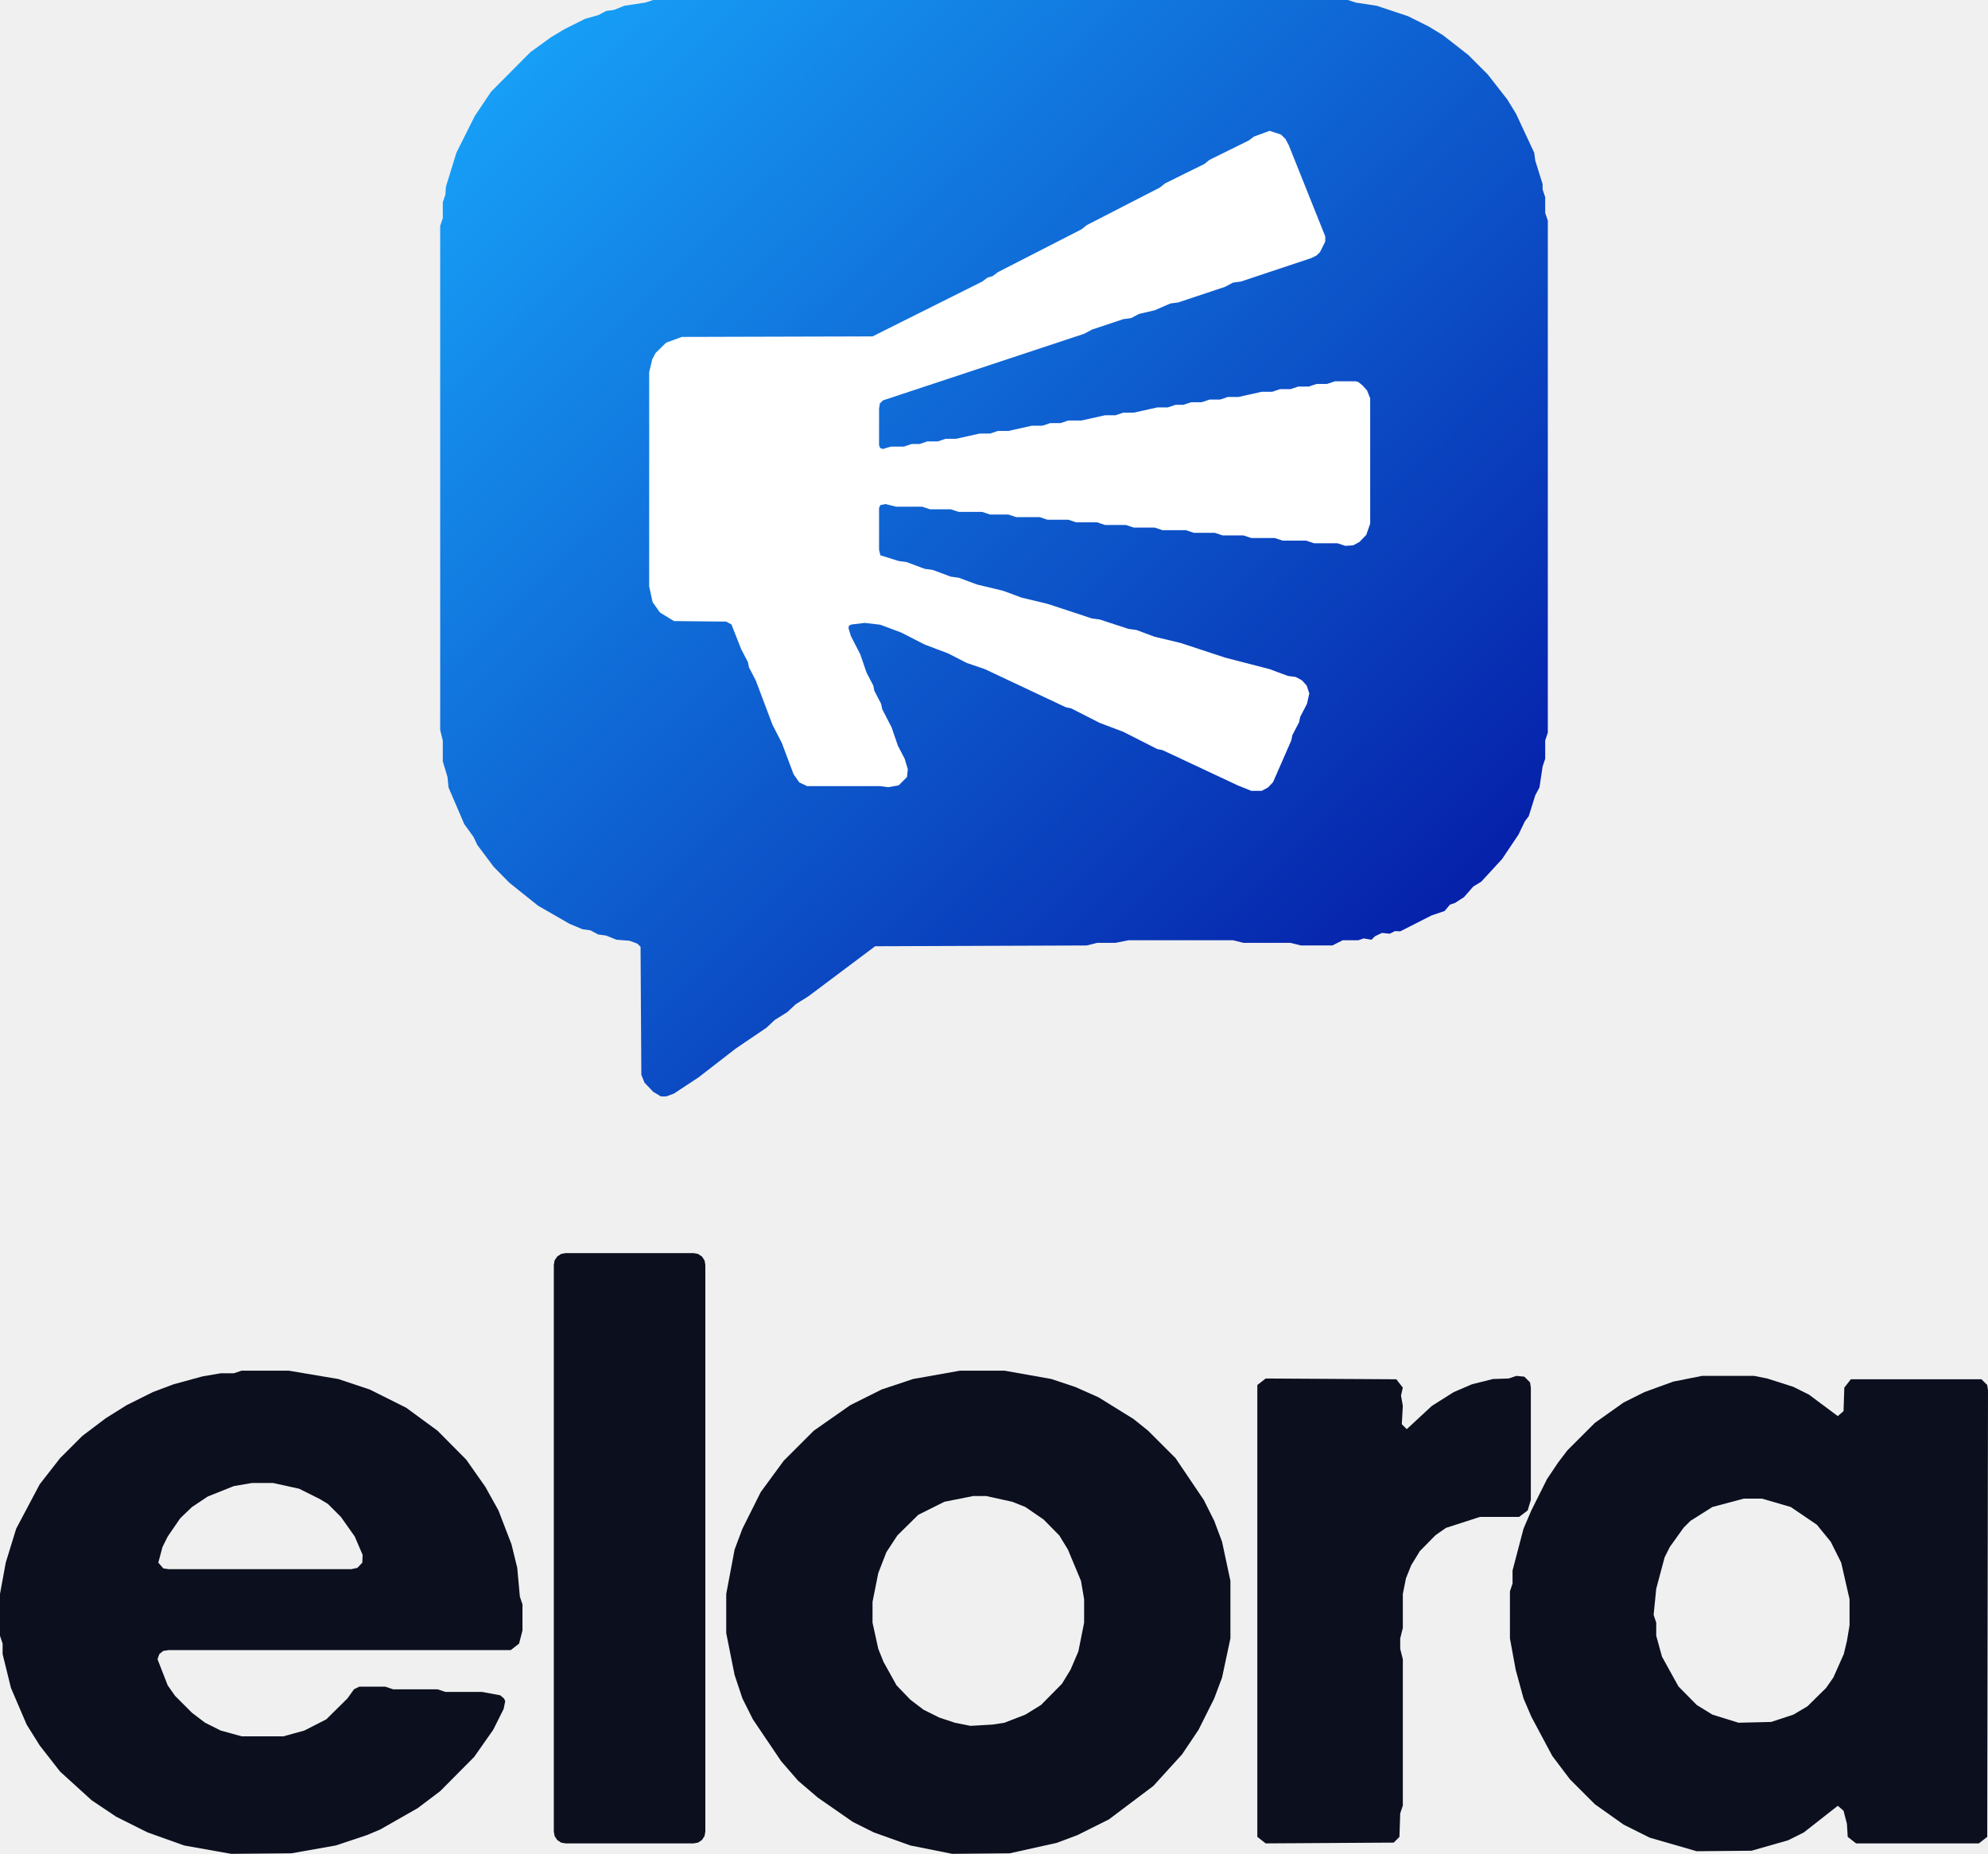
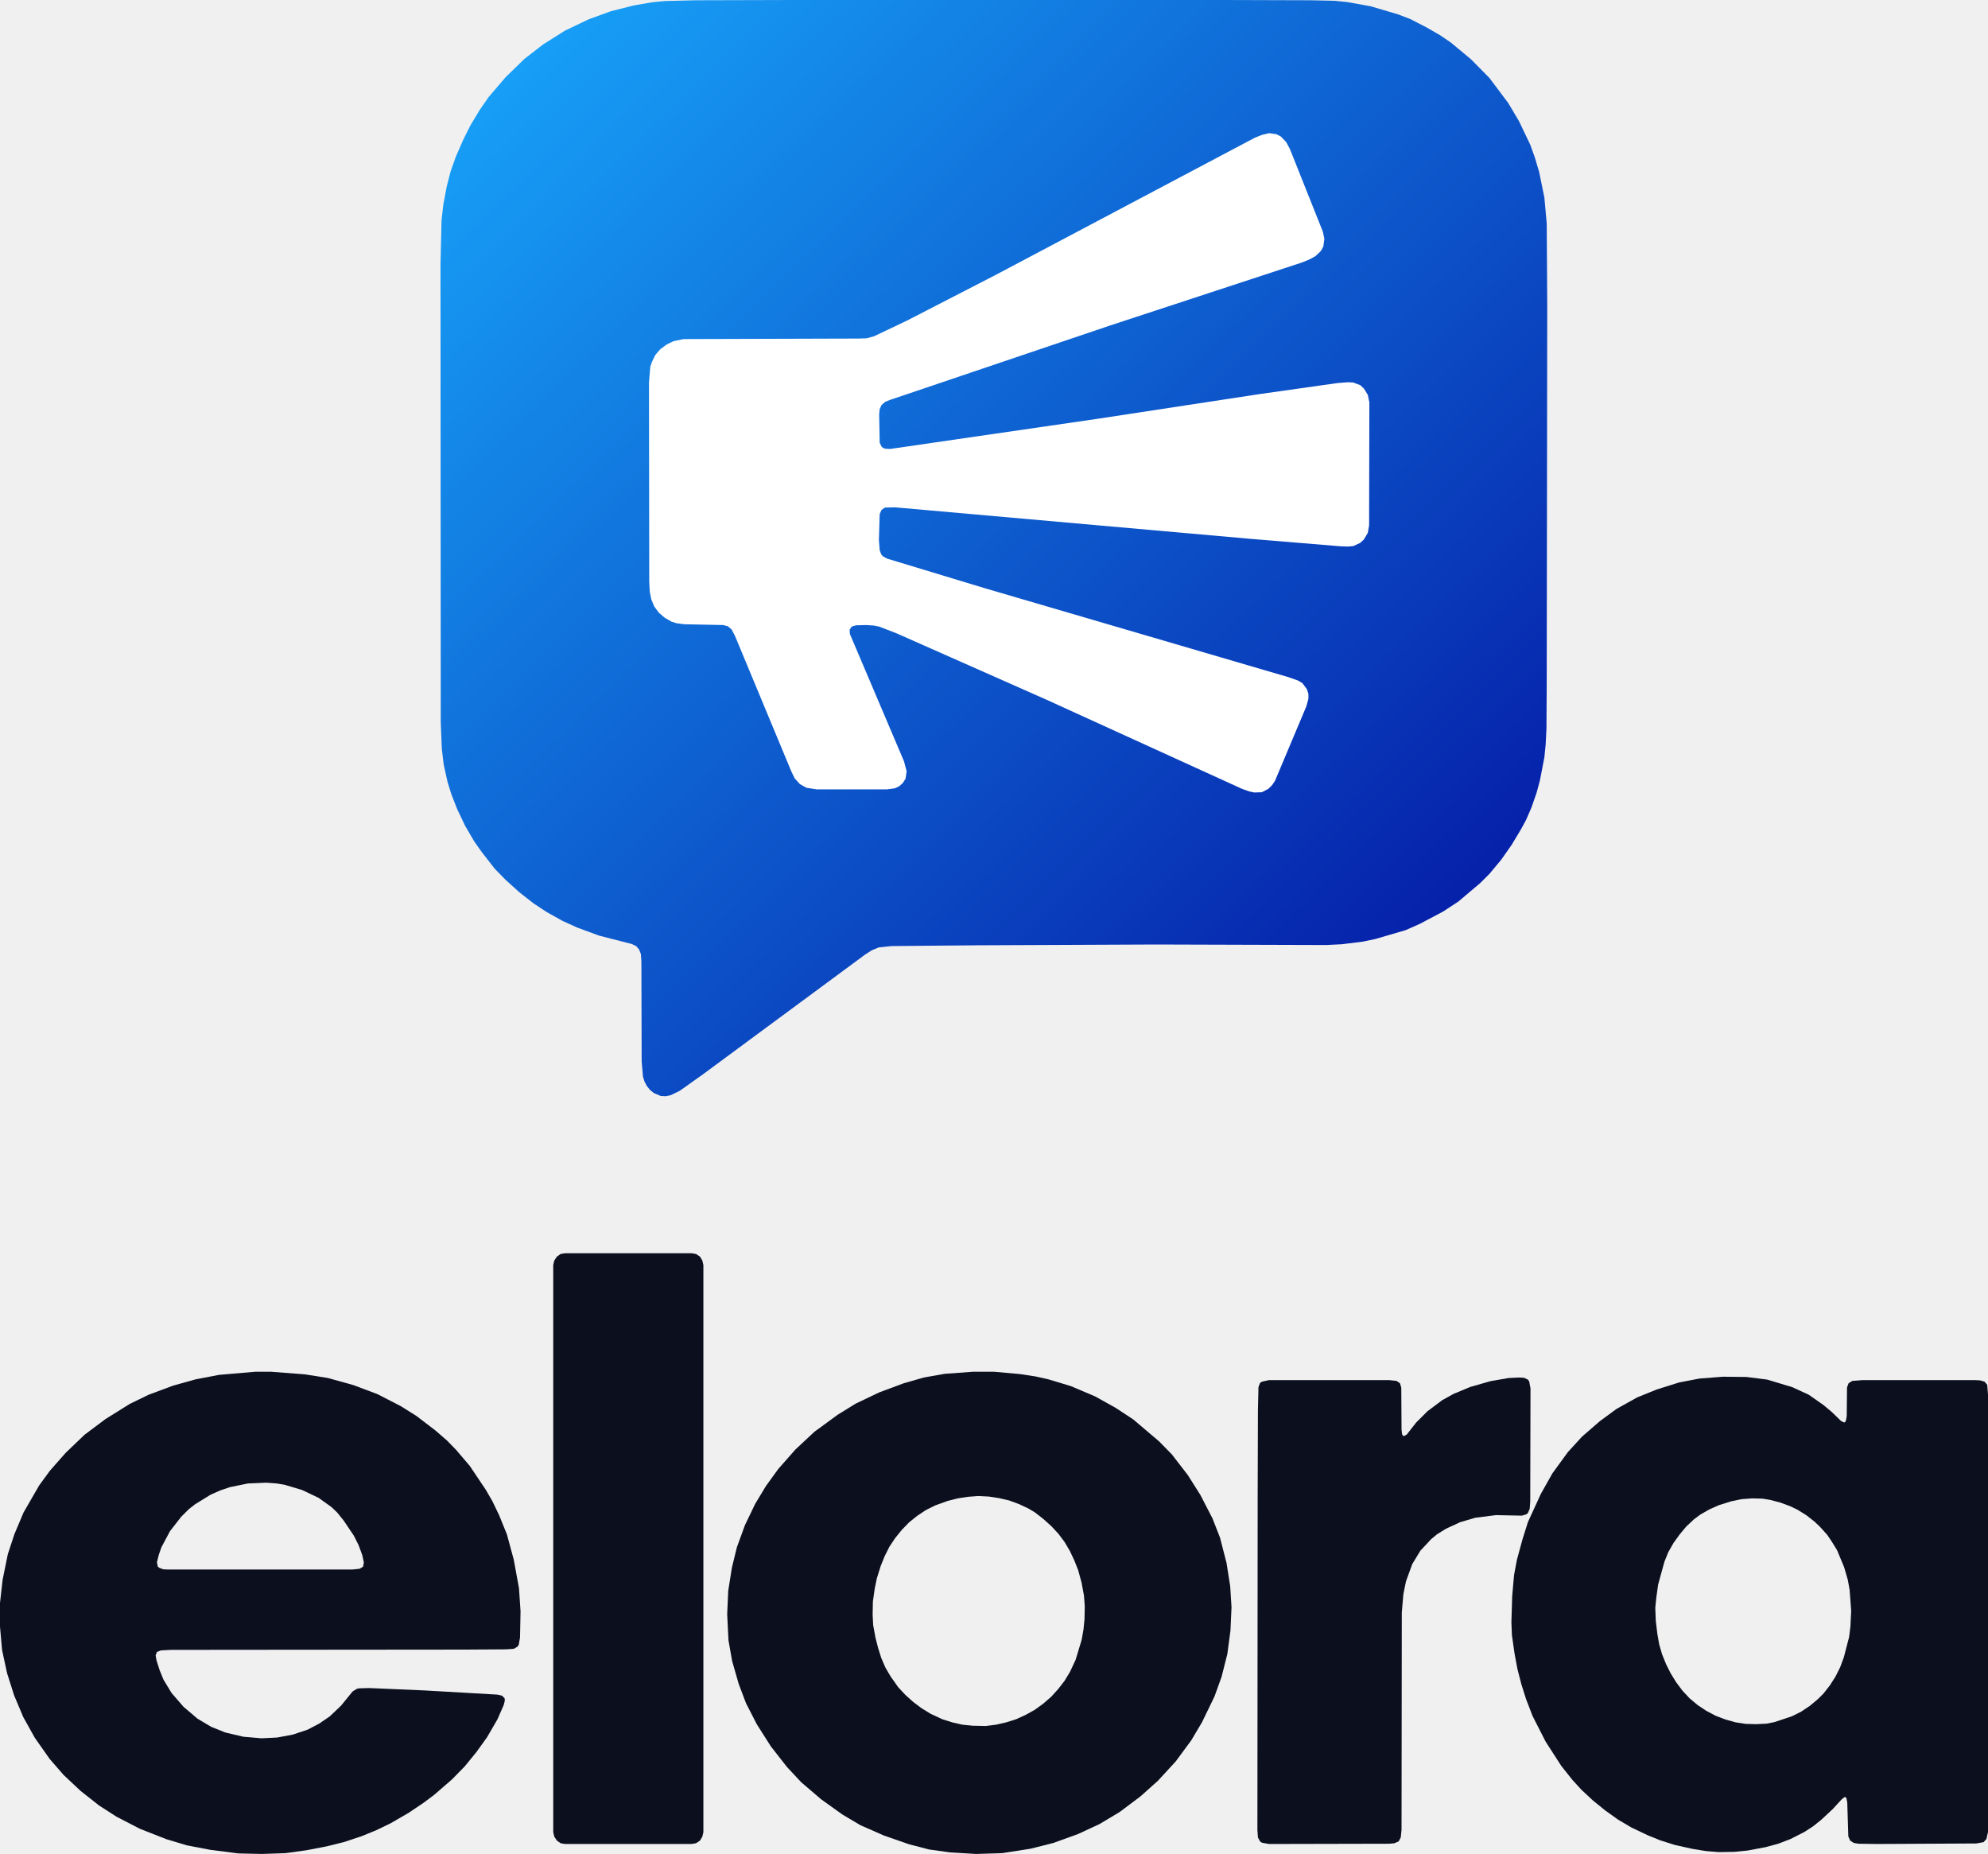
- <svg xmlns="http://www.w3.org/2000/svg" viewBox="0 0 761.0 709.8">
+ <svg xmlns="http://www.w3.org/2000/svg" viewBox="0 0 760 708.6">
  <defs>
    <linearGradient id="g" x1="0" y1="0" x2="1" y2="1">
      <stop offset="0" stop-color="#18a8fc" />
      <stop offset="1" stop-color="#030d9e" />
    </linearGradient>
  </defs>
-   <g transform="translate(168.5 0)">
-     <path fill="url(#g)" d="M86.5 419.8L84.5 419.8L81.5 418L78.2 414.5L77 411.5L76.7 362.5L75.5 361.3L72.5 360.2L67.5 359.8L63.5 358.2L60.5 357.8L57.5 356.2L54.5 355.8L49.5 353.7L37.5 346.8L26.5 338L20.5 331.9L14.2 323.5L12.8 320.5L9.2 315.5L3.2 301.5L2.8 297.5L1 291.5L1 283.5L0 279.5L0 86.5L1 83.5L1 77.5L2 74.5L2.2 71.5L6.2 58.5L13.2 44.5L19.5 35.1L34.5 20L42.5 14.2L47.5 11.2L55.5 7.2L60.5 5.8L63.5 4.2L66.5 3.8L70.5 2.2L78.5 1L81.5 0L347.5 0L350.5 1L358.5 2.2L370.5 6.2L378.5 10.2L383.9 13.5L393.5 21L401 28.5L408.5 38.1L411.8 43.5L418.8 58.5L419.2 61.5L422 70.5L422 72.5L423 75.5L423 81.5L424 84.5L424 280.5L423 283.5L423 290.5L422 293.5L420.8 301.5L419.2 304.5L416.7 312.5L415.2 314.5L412.8 319.5L406.5 328.9L398.5 337.6L395.5 339.4L391.9 343.5L388.5 345.7L386.5 346.4L384.5 348.8L379.5 350.5L367.5 356.6L365.5 356.5L363.5 357.5L360.5 357.2L357.8 358.5L356.5 359.8L353.5 359.3L351.5 360L345.5 360L341.5 362L329.5 362L325.5 361L307.5 361L303.5 360L263.5 360L258.5 361L251.5 361L247.5 362L166.5 362.3L140.9 381.5L136.1 384.5L132.9 387.5L128.1 390.5L124.9 393.5L113.1 401.5L98.9 412.5L89.5 418.7Z" />
-     <path fill="#fff" d="M314.5 302.8L310.5 302.8L305.5 300.8L276.5 287.2L274.5 286.8L261.5 280.2L252.5 276.8L241.5 271.2L239.5 270.8L208.5 256.2L201.5 253.8L194.5 250.2L185.5 246.8L176.5 242.2L168.5 239.2L162.5 238.5L157.5 239.1L156.5 239.5L156.3 240.5L157.2 243.5L160.8 250.5L163.2 257.5L165.8 262.5L166.2 264.5L168.8 269.5L169.2 271.5L172.8 278.5L175.2 285.5L177.8 290.5L179 294.5L178.7 297.5L175.5 300.7L171.5 301.4L168.5 301L140.5 301L137.5 299.6L135.3 296.5L130.8 284.5L127.2 277.5L120.8 260.5L118.2 255.5L117.8 253.5L115.2 248.5L111.5 239.1L109.5 238L89.5 237.8L84.1 234.5L81.3 230.5L80 224.5L80 142.5L81.2 137.5L82.5 135.1L86.5 131.2L92.5 129L165.5 128.8L207.5 107.8L209.5 106.3L211.5 105.7L213.5 104.2L245.5 87.8L247.5 86.2L275.5 71.8L277.5 70.2L292.5 62.8L294.5 61.2L309.5 53.8L311.5 52.3L317.5 50.1L321.8 51.5L323.5 53.1L324.8 55.5L338.8 90.5L338.8 92.5L336.8 96.5L335.5 97.8L333.5 98.8L306.5 107.8L303.5 108.2L300.5 109.8L282.5 115.8L279.5 116.2L273.5 118.8L267.5 120.2L264.5 121.8L261.5 122.2L249.5 126.2L246.5 127.8L169.5 153.3L168.3 154.5L168 156.5L168 170.5L168.5 171.6L169.5 171.9L172.5 171L177.5 171L180.5 170L183.5 170L186.5 169L190.5 169L193.5 168L197.5 168L206.5 166L210.5 166L213.5 165L217.5 165L226.5 163L230.5 163L233.5 162L237.5 162L240.5 161L245.5 161L254.5 159L258.5 159L261.5 158L265.5 158L274.5 156L278.5 156L281.5 155L284.5 155L287.5 154L291.5 154L294.5 153L298.5 153L301.5 152L305.5 152L314.5 150L318.5 150L321.5 149L325.5 149L328.5 148L332.5 148L335.5 147L339.5 147L342.5 146L350.5 146L351.5 146.3L353 147.5L354.8 149.5L356 152.5L356 200.5L354.5 204.8L351.9 207.5L349.5 208.8L346.5 209L343.5 208L334.5 208L331.5 207L322.5 207L319.5 206L310.5 206L307.5 205L299.5 205L296.5 204L288.5 204L285.5 203L276.5 203L273.5 202L265.5 202L262.5 201L254.5 201L251.5 200L243.5 200L240.5 199L232.5 199L229.5 198L220.5 198L217.5 197L210.5 197L207.5 196L198.5 196L195.5 195L187.5 195L184.5 194L174.5 194L170.5 193L168.5 193.4L168 194.5L168 210.5L168.5 212.6L175.5 214.8L178.5 215.2L185.5 217.8L188.5 218.2L195.5 220.8L198.5 221.2L205.5 223.8L215.5 226.2L222.5 228.8L232.5 231.2L249.5 236.8L252.5 237.2L263.5 240.8L266.5 241.2L273.5 243.8L283.5 246.2L300.5 251.8L317.5 256.2L324.5 258.8L327.5 259.2L329.9 260.5L331.7 262.5L332.7 265.5L331.8 269.5L329.2 274.5L328.8 276.5L326.2 281.5L325.8 283.5L318.8 299.5L316.9 301.5Z" />
+   <g transform="translate(168.4 0)">
+     <path fill="url(#g)" d="M88 418.6L86.1 419L84.2 418.9L81.6 417.8L80.1 416.6L78.9 415.1L78 413.4L77.4 411.5L76.9 405.6L76.8 367.5L76.6 364.6L75.9 362.9L74.8 361.6L73.1 360.8L60.6 357.6L52.2 354.5L46.7 352L40.6 348.6L35.6 345.3L30.1 341L24.9 336.3L20.7 332L15.8 325.7L12.9 321.6L9.4 315.6L6.4 309.3L4.2 303.7L2.7 298.9L1.2 292.1L0.5 286.1L0.1 276.2L0 101.1L0.4 84.1L1.1 78.1L2.4 71.2L3.9 65.4L5.9 59.8L8.7 53.4L11.4 48L15 42L18.4 37.1L24.9 29.5L32.1 22.5L39.2 17L47.6 11.7L56.6 7.4L65.1 4.3L73.8 2.1L80.7 0.9L85.6 0.4L97.6 0.1L134.7 0L299.7 0L332.8 0.1L341.8 0.3L346.7 0.8L355.6 2.4L366.1 5.5L370.8 7.3L377 10.5L382.2 13.5L386.3 16.3L394 22.7L401 29.8L408.2 39.4L412.3 46.3L416.6 55.3L418.3 60L420 65.7L422 75.5L422.9 85.4L423.1 116.4L422.9 261.5L422.8 278.5L422.5 284.5L422 289.5L420.3 298.3L419 303.1L417 308.8L415 313.4L413.1 316.9L409.5 322.9L405.5 328.6L401 334L397.5 337.5L389.1 344.6L383.3 348.4L374.4 353.1L369 355.5L357.4 358.9L352.6 359.9L344.6 360.9L338.6 361.2L273.6 361L205.6 361.3L172.5 361.6L167.6 362.1L164.9 363.2L162.4 364.8L100.5 410.5L91.5 416.9Z" />
+     <path fill="#fff" d="M314 302.8L311.1 302.9L309.2 302.5L306.4 301.5L231.8 267.5L174.2 242L167.7 239.5L165.7 239.1L162.8 238.9L158.8 239L157.2 239.5L156.4 240.7L156.5 242.3L177.2 291L178.2 294.8L177.8 297.6L176.8 299.2L175.4 300.5L173.7 301.3L170.8 301.7L143.8 301.7L139.9 301.1L137.4 299.7L135.4 297.5L134.1 294.8L112.6 243.1L111.3 240.6L109.9 239.4L108.1 238.9L93.2 238.6L90.2 238.2L88.3 237.6L85.7 236.1L83.5 234.2L81.7 231.8L80.6 229.1L80 226.2L79.8 222.2L79.7 146.2L80.2 140.2L80.8 138.4L82.1 135.7L84 133.5L86.4 131.7L89.1 130.4L92.9 129.6L160 129.4L162.9 129.3L165.8 128.5L178.4 122.5L212.2 105.1L311.2 52.7L313.9 51.6L316.8 50.9L319.6 51.3L321.3 52.2L323.3 54.3L324.7 56.9L337.3 88.5L337.9 91.3L337.5 94.2L336.6 95.9L334.5 97.9L331.9 99.3L329.1 100.4L256 124.4L171.7 152.9L170 153.6L168.6 154.8L167.9 156.4L167.7 158.3L167.9 169.2L168.6 170.7L169.2 171.2L170 171.5L171.9 171.6L251 160.1L313.3 150.6L343 146.4L346.9 146.1L348.9 146.2L351.6 147.2L353 148.5L354.5 150.9L355.1 153.8L355 200.8L354.5 203.7L353 206.2L351.6 207.5L349 208.7L347 208.9L344.1 208.8L310.2 206L173.7 193.9L169.9 194L168.6 194.9L167.9 196.5L167.6 206.4L167.9 210.3L168.5 211.9L169.1 212.6L170.7 213.5L208 224.8L324.1 258.8L327.8 260.1L329.5 261.1L331.2 263.4L331.8 265.2L331.8 267.1L331 270L319 298.5L317.9 300.1L316.5 301.5Z" />
  </g>
-   <g transform="translate(0.0 479.8)" fill="#0b0f1e" fill-rule="evenodd">
-     <path d="M111.5 229.8L88.5 230L70.5 226.8L56.5 221.8L44.5 215.8L35.1 209.5L23 198.5L15.2 188.5L10.2 180.5L4.2 166.5L1 153.5L1 149.5L0 146.5L0 130.5L2.2 118.5L6.2 105.5L15.2 88.5L23 78.5L31.5 70L40.5 63.2L48.5 58.2L58.5 53.2L66.5 50.2L77.5 47.2L84.5 46L89.5 46L92.5 45L110.5 45L129.5 48.2L141.5 52.2L155.5 59.2L167.5 68L178.5 79.1L185.8 89.5L190.8 98.5L195.8 111.5L198 120.5L199 131.5L200 134.5L200 144.5L198.7 149.5L195.5 152L64.5 152L62.5 152.3L61 153.5L60.3 155.5L64.2 165.5L67 169.5L73.5 176L78.5 179.8L84.5 182.8L92.5 185L108.5 185L116.5 182.8L124.9 178.5L133 170.5L135.5 167L137.5 166L147.5 166L150.5 167L167.5 167L170.5 168L184.5 168L191.5 169.3L192.9 170.5L193.4 171.5L192.8 174.5L188.8 182.5L181.5 192.9L168.5 206L159.9 212.5L145.5 220.7L140.5 222.8L128.5 226.8Z M136.8 120.5L138.7 118.5L138.8 115.5L135.8 108.5L130.5 101L125.5 96L122.5 94.2L114.5 90.2L104.5 88L96.5 88L89.5 89.2L79.5 93.2L73.5 97.2L69 101.5L64.2 108.5L62.2 112.5L60.6 118.5L62.5 120.7L64.5 121L134.5 121Z" />
-     <path d="M265.5 0L267.2 0.3L268.7 1.3L269.7 2.8L270 4.5L270 221.5L269.7 223.2L268.7 224.7L267.2 225.7L265.5 226L216.5 226L214.8 225.7L213.3 224.7L212.3 223.2L212 221.5L212 4.5L212.3 2.8L213.3 1.3L214.8 0.3L216.5 0Z" />
-     <path d="M386.5 229.8L364.5 230L348.5 226.8L334.5 221.8L326.5 217.8L313.1 208.5L305.5 202L299 194.5L288.2 178.5L284.2 170.5L281.2 161.5L278 145.5L278 130.5L281.2 113.5L284.2 105.5L291.2 91.5L300 79.5L311.5 68L325.5 58.2L337.5 52.2L349.5 48.2L367.5 45L384.5 45L402.5 48.2L411.5 51.2L420.5 55.2L433.9 63.5L439.5 68L450 78.5L460.8 94.5L464.8 102.5L467.8 110.5L471 125.5L471 147.5L467.8 162.5L464.8 170.5L458.8 182.5L452.5 191.9L441.5 204L424.5 216.8L412.5 222.8L404.5 225.8Z M380 180.5L384.5 179.8L392.5 176.7L398.5 173L406.5 164.9L409.8 159.5L412.8 152.5L415 141.5L415 132.5L413.8 125.5L408.8 113.5L405.5 108.1L399.5 102L392.5 97.2L387.5 95.2L377.5 93L372.5 93L361.5 95.2L351.5 100.2L343.5 108.1L339.3 114.5L336.2 122.5L334 133.5L334 141.5L336.2 151.5L338.2 156.5L343.2 165.5L348.5 171L353.5 174.8L359.5 177.8L365.5 179.8L371.5 181Z" />
-     <path d="M533.5 225.7L484.5 226L481.3 223.5L481.3 50.5L484.5 48L534.5 48.3L537 51.5L536.3 54.5L537 58.5L536.6 65.5L538.5 67.4L548.1 58.5L556.5 53.2L563.5 50.2L571.5 48.2L577.5 48L580.5 47L583.5 47.3L585.7 49.5L586 51.5L586 94.5L584.8 98.5L581.5 101L566.5 101L553.5 105.2L549.5 108L543.5 114.1L540.2 119.5L538.2 124.5L537 130.5L537 143.5L536 147.5L536 151.5L537 155.5L537 211.5L536 214.5L535.7 223.5Z" />
-     <path d="M670.5 228.8L649.5 229L631.5 223.8L621.5 218.8L610.5 211L601 201.5L594.2 192.5L586.2 177.5L583.2 170.5L580.2 159.5L578 147.5L578 129.5L579 126.5L579 121.5L583.2 105.5L586.2 98.5L592.2 86.5L596.5 80.1L600 75.5L610.5 65L621.5 57.2L629.5 53.2L640.5 49.2L651.5 47L671.5 47L676.5 48L686.5 51.2L692.5 54.2L703.5 62.4L705.7 60.5L706 51.5L708.5 48.3L758.5 48.3L760.7 50.5L761 52.5L760.7 223.5L757.5 226L710.5 226L707.3 223.5L707 218.5L705.7 213.5L703.5 211.6L690.5 221.8L684.5 224.8Z M678 179.5L686.5 176.7L691.9 173.5L699 166.5L701.8 162.5L705.8 153.5L707 148.5L708 142.5L708 132.5L704.8 118.5L700.8 110.5L695.5 104L685.5 97.2L674.5 94L667.5 94L655.5 97.2L647.1 102.5L644.5 105.1L639.2 112.5L637.2 116.5L634 128.5L633 138.5L634 141.5L634 146.5L636.2 154.5L642.5 165.9L649.5 173L655.5 176.7L665.5 179.8Z" />
+   <g transform="translate(0.0 479.0)" fill="#0b0f1e" fill-rule="evenodd">
+     <path d="M109.1 229.3L100.1 229.6L91.1 229.4L80.2 228L71.4 226.3L63.7 224L53.5 220L44.6 215.4L37.9 211.1L30.8 205.5L24.3 199.4L19 193.3L13.3 185.2L8.9 177.3L5.4 169L2.7 160.5L0.8 151.7L0 142.7L0 133.7L1 124.8L3 115L5.5 107.4L9 99.1L15 88.7L19.1 83.1L25.1 76.3L32.3 69.4L40.3 63.4L49.6 57.6L56.8 54.1L66.2 50.6L74.8 48.2L83.7 46.5L97.6 45.3L103.6 45.3L116.6 46.3L125.4 47.7L135.1 50.4L144.4 53.9L153.3 58.5L159.2 62.2L166.4 67.7L170.9 71.6L174.4 75.2L179.6 81.3L185.7 90.4L188.2 94.7L190.8 100.1L193.8 107.5L196.4 117.1L198.4 128L199 136.9L198.8 146.9L198.3 149.7L197.8 150.4L196.4 151.2L193.5 151.4L177.5 151.5L65.4 151.6L61.5 151.8L60 152.4L59.5 153.7L59.8 155.5L61 159.3L62.5 163L65.6 168.1L70.2 173.4L75.5 177.9L80.7 181L86.2 183.2L93 184.8L100 185.4L106 185.1L111.9 184L117.6 182.1L122 179.8L126.1 177L130.4 172.9L134.8 167.5L136.4 166.5L137.3 166.3L141.2 166.2L162.2 167.1L190.1 168.7L191.9 169.1L192.9 170.1L193 170.9L192.6 172.6L190.2 178.1L186.2 185L182.1 190.7L177.7 196.1L172.8 201.1L166 207L162 210L156.2 213.9L149.3 217.9L143.9 220.5L138.3 222.8L131.7 225L124.9 226.7L117.1 228.2Z M138.8 119.8L139.1 118.2L138.5 115.4L137.1 111.6L135.3 108L131.4 102.2L128.9 99.1L126.7 97L121.8 93.5L115.5 90.5L108.8 88.5L105.8 88L101.8 87.7L94.8 88L87.9 89.4L84.1 90.7L80.5 92.3L74.5 96L72.1 97.9L69.3 100.7L65 106.2L61.7 112.4L60.7 115.3L60 118.1L60.3 119.7L60.8 120.2L62.4 120.8L64.3 120.9L134.6 120.9L137.5 120.6Z" />
+     <path d="M264.4 0L266.1 0.3L267.6 1.3L268.5 2.8L268.9 4.5L268.9 221.3L268.5 223L267.6 224.5L266.1 225.5L264.4 225.8L216 225.8L214.3 225.5L212.9 224.5L211.9 223L211.5 221.3L211.5 4.5L211.9 2.8L212.9 1.3L214.3 0.3L216 0Z" />
+     <path d="M383.1 229.3L373.1 229.6L363.1 229L355.2 227.9L347.5 225.9L338 222.6L328.9 218.6L322 214.5L313.9 208.7L306.3 202.2L300.8 196.3L294.7 188.5L289.3 180L285.2 172L282.4 164.6L279.9 155.9L278.5 148L278 138L278.4 129L279.8 120.2L281.7 112.4L284.8 103.9L288.7 95.8L292.8 89L297.5 82.5L304.1 75L311.4 68.2L320.3 61.7L327.1 57.5L336.1 53.2L345.5 49.7L353.2 47.5L361.1 46.1L372 45.3L380 45.3L390 46.2L395.9 47.1L400.8 48.2L409.4 50.8L418.6 54.7L426.5 59.1L433.2 63.5L443.1 71.9L448 76.9L454.1 84.8L458.9 92.4L463.5 101.3L466.4 108.7L468.9 118.4L470.3 127.3L470.8 135.3L470.4 144.2L469.2 153.2L467 161.9L464.3 169.4L459.5 179.3L455.4 186.2L449.5 194.2L442.7 201.6L436 207.6L428 213.6L420.3 218.2L412.1 222L402.7 225.4L394 227.6Z M380.8 180.2L384.7 179.3L388.5 178.1L392.2 176.4L395.6 174.5L398.9 172.1L401.9 169.5L404.6 166.5L407 163.4L409.1 159.9L411.2 155.4L413.5 147.8L414.2 143.9L414.6 139.9L414.7 134.9L414.4 130.9L413.5 126L412.2 121.2L410.7 117.4L409 113.8L407 110.4L404.6 107.2L401.9 104.3L398.9 101.6L395.7 99.1L393.2 97.6L389.6 95.9L385.8 94.5L381.9 93.6L378 93L374 92.8L370 93.1L366.1 93.7L362.2 94.7L357.5 96.4L353.9 98.2L350.6 100.4L347.5 102.9L344.7 105.8L342.2 108.9L340 112.2L338.2 115.8L336.7 119.5L335.2 124.3L334.4 128.2L333.7 133.1L333.6 138.1L333.8 142.1L334.7 147L335.7 150.9L336.9 154.7L338.5 158.4L340.5 161.8L343.4 165.9L346.1 168.8L349.1 171.5L352.3 173.9L355.7 176L360.2 178.1L364 179.3L367.9 180.2L371.9 180.6L376.9 180.7Z" />
+     <path d="M534.7 224.8L533.1 225.5L531.2 225.7L485.1 225.8L482.4 225.3L481.7 224.8L480.9 223.3L480.7 220.4L480.8 93.2L480.9 60.1L481.1 51.2L481.7 49.6L482.4 49.1L485.1 48.5L531.1 48.5L533.9 48.8L535.2 49.7L535.7 51.4L535.8 67.4L536 69.1L536.3 69.7L536.7 69.9L537.8 69.3L541.4 64.7L545.7 60.4L551.3 56.2L555.6 53.8L562.1 51.1L569.8 48.9L576.7 47.7L580.7 47.5L582.6 47.6L584.1 48.3L584.6 49L585.1 51.7L585 94.8L584.8 97.7L584.1 99.3L583.5 99.8L581.8 100.3L571.9 100.1L564 101.1L558.2 102.8L552.8 105.3L549.4 107.4L547.1 109.3L543 113.7L539.9 118.8L537.5 125.4L536.5 130.3L535.9 137.3L535.8 220.4L535.5 223.3Z" />
+     <path d="M668.1 228.3L663.1 228.8L657.1 228.9L652.2 228.5L647.2 227.7L640.4 226.2L634.7 224.4L630 222.5L623.7 219.5L618.6 216.5L613.7 213L609 209.2L604.6 205.1L601.2 201.4L596.9 196L590.9 186.7L585.9 176.9L583.4 170.4L581.6 164.7L580.1 158.9L579 153L578 146L577.8 141.1L578.1 131.1L578.8 123.1L579.9 117.2L582 109.5L584.1 102.8L589.1 91.9L593.5 84.1L599.4 76L604.8 70.1L611.6 64.2L618 59.5L625.9 55.1L633.3 52.1L641.9 49.4L649.7 47.9L658.7 47.2L667.7 47.3L675.6 48.3L685.2 51.2L691.5 54.1L697.2 58.1L700.3 60.7L703.8 64.1L705 64.7L705.4 64.5L705.7 63.9L706 62.2L706.1 51.3L706.7 49.7L708.1 48.8L712 48.5L755 48.5L757 48.6L758.7 49.1L759.7 50.3L760 54.1L760 214.2L760 221.2L759.4 223.9L758.3 225.1L755.5 225.6L717.5 225.8L710.5 225.7L708.7 225.4L707.3 224.5L706.6 222.9L706.2 210L705.9 208.4L705.6 207.9L705.1 207.9L704 208.8L700.7 212.4L696.3 216.5L693.2 219L689.8 221.2L684.5 223.9L679.8 225.7L675 227Z M678.4 179.2L685 177L688.6 175.2L691.9 173L695 170.4L697.1 168.3L699.6 165.1L701.7 161.8L703.5 158.2L704.9 154.4L706.9 146.7L707.4 142.7L707.7 136.7L707.1 128.7L706.4 124.8L705 120L702.3 113.5L700.2 110.1L698.5 107.6L695.8 104.6L693.7 102.6L690.5 100.1L687.1 98L684.4 96.7L680.6 95.3L676.8 94.3L673.8 93.8L669.8 93.7L665.8 94L661.9 94.8L657.1 96.3L653.5 97.9L650 99.9L647.6 101.7L644.7 104.4L642.1 107.5L639.8 110.7L637.8 114.2L636.3 117.9L633.9 126.6L633.2 131.6L632.8 135.5L633 140.6L633.6 145.5L634.3 149.5L635.4 153.3L636.9 157L638.7 160.6L640.8 164L643.2 167.2L645.9 170.1L649 172.7L652.3 174.9L655.9 176.8L659.6 178.2L663.5 179.3L667.4 179.9L671.4 180L675.4 179.8Z" />
  </g>
</svg>
